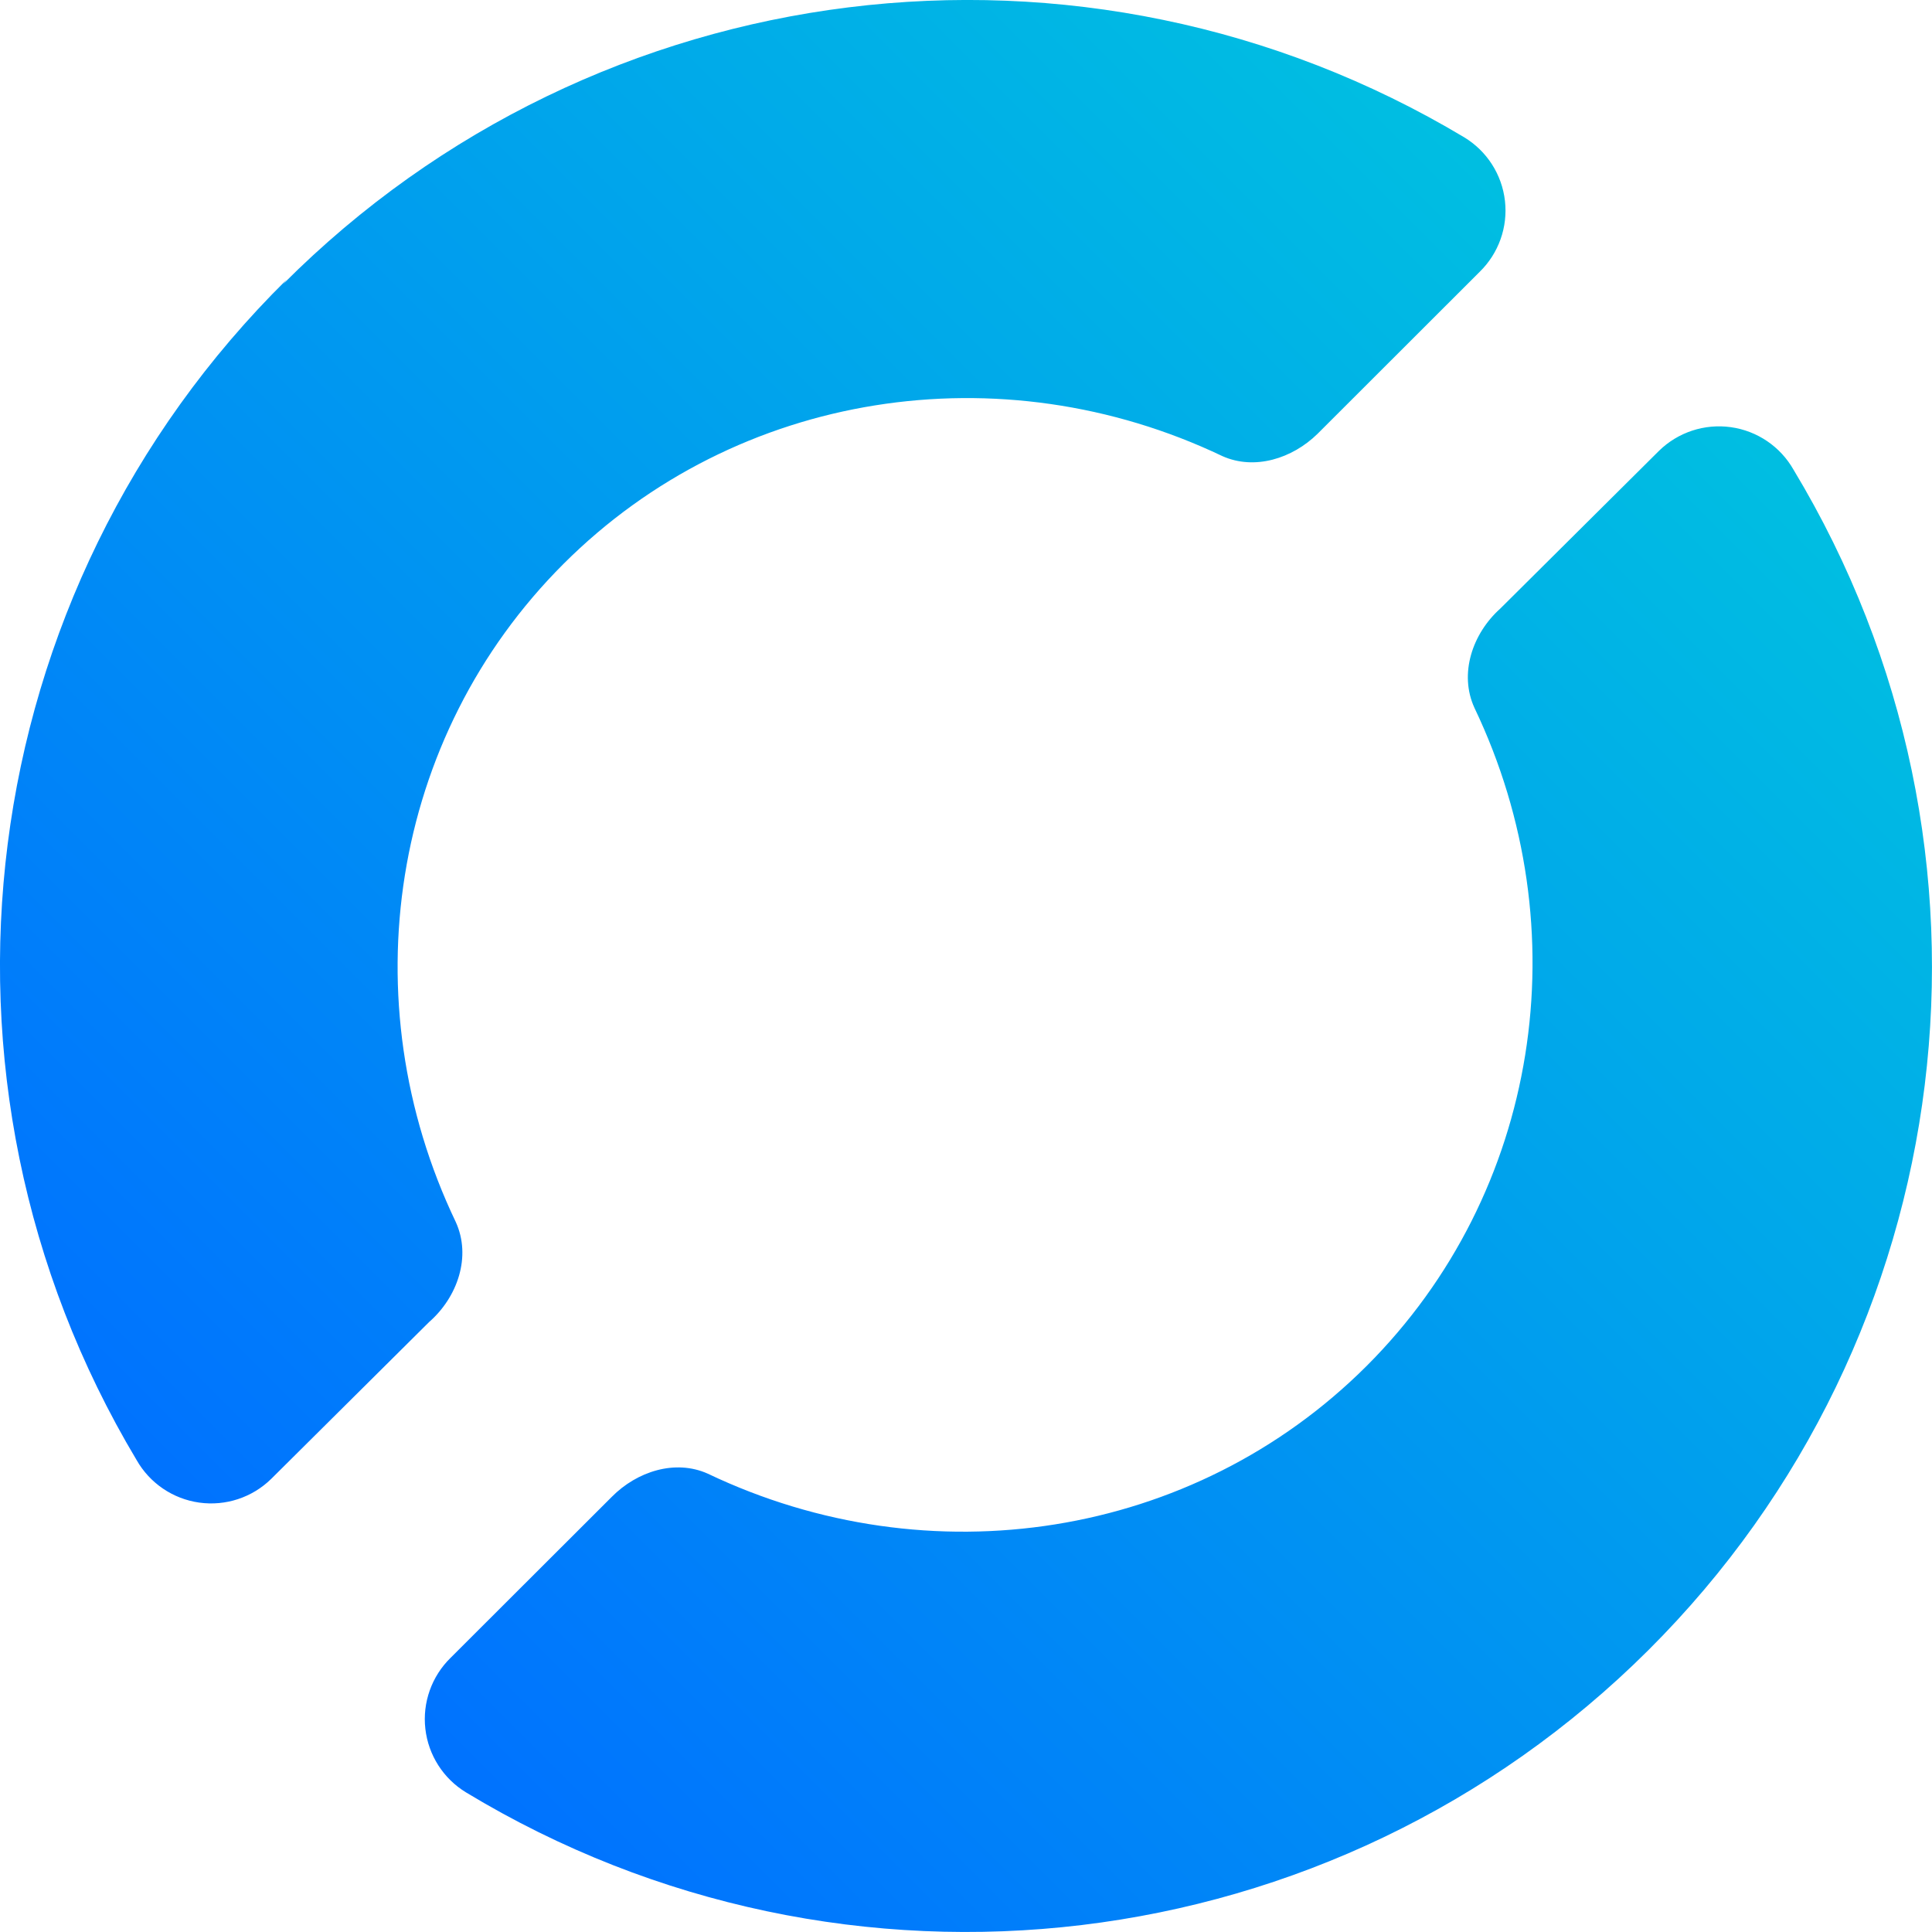
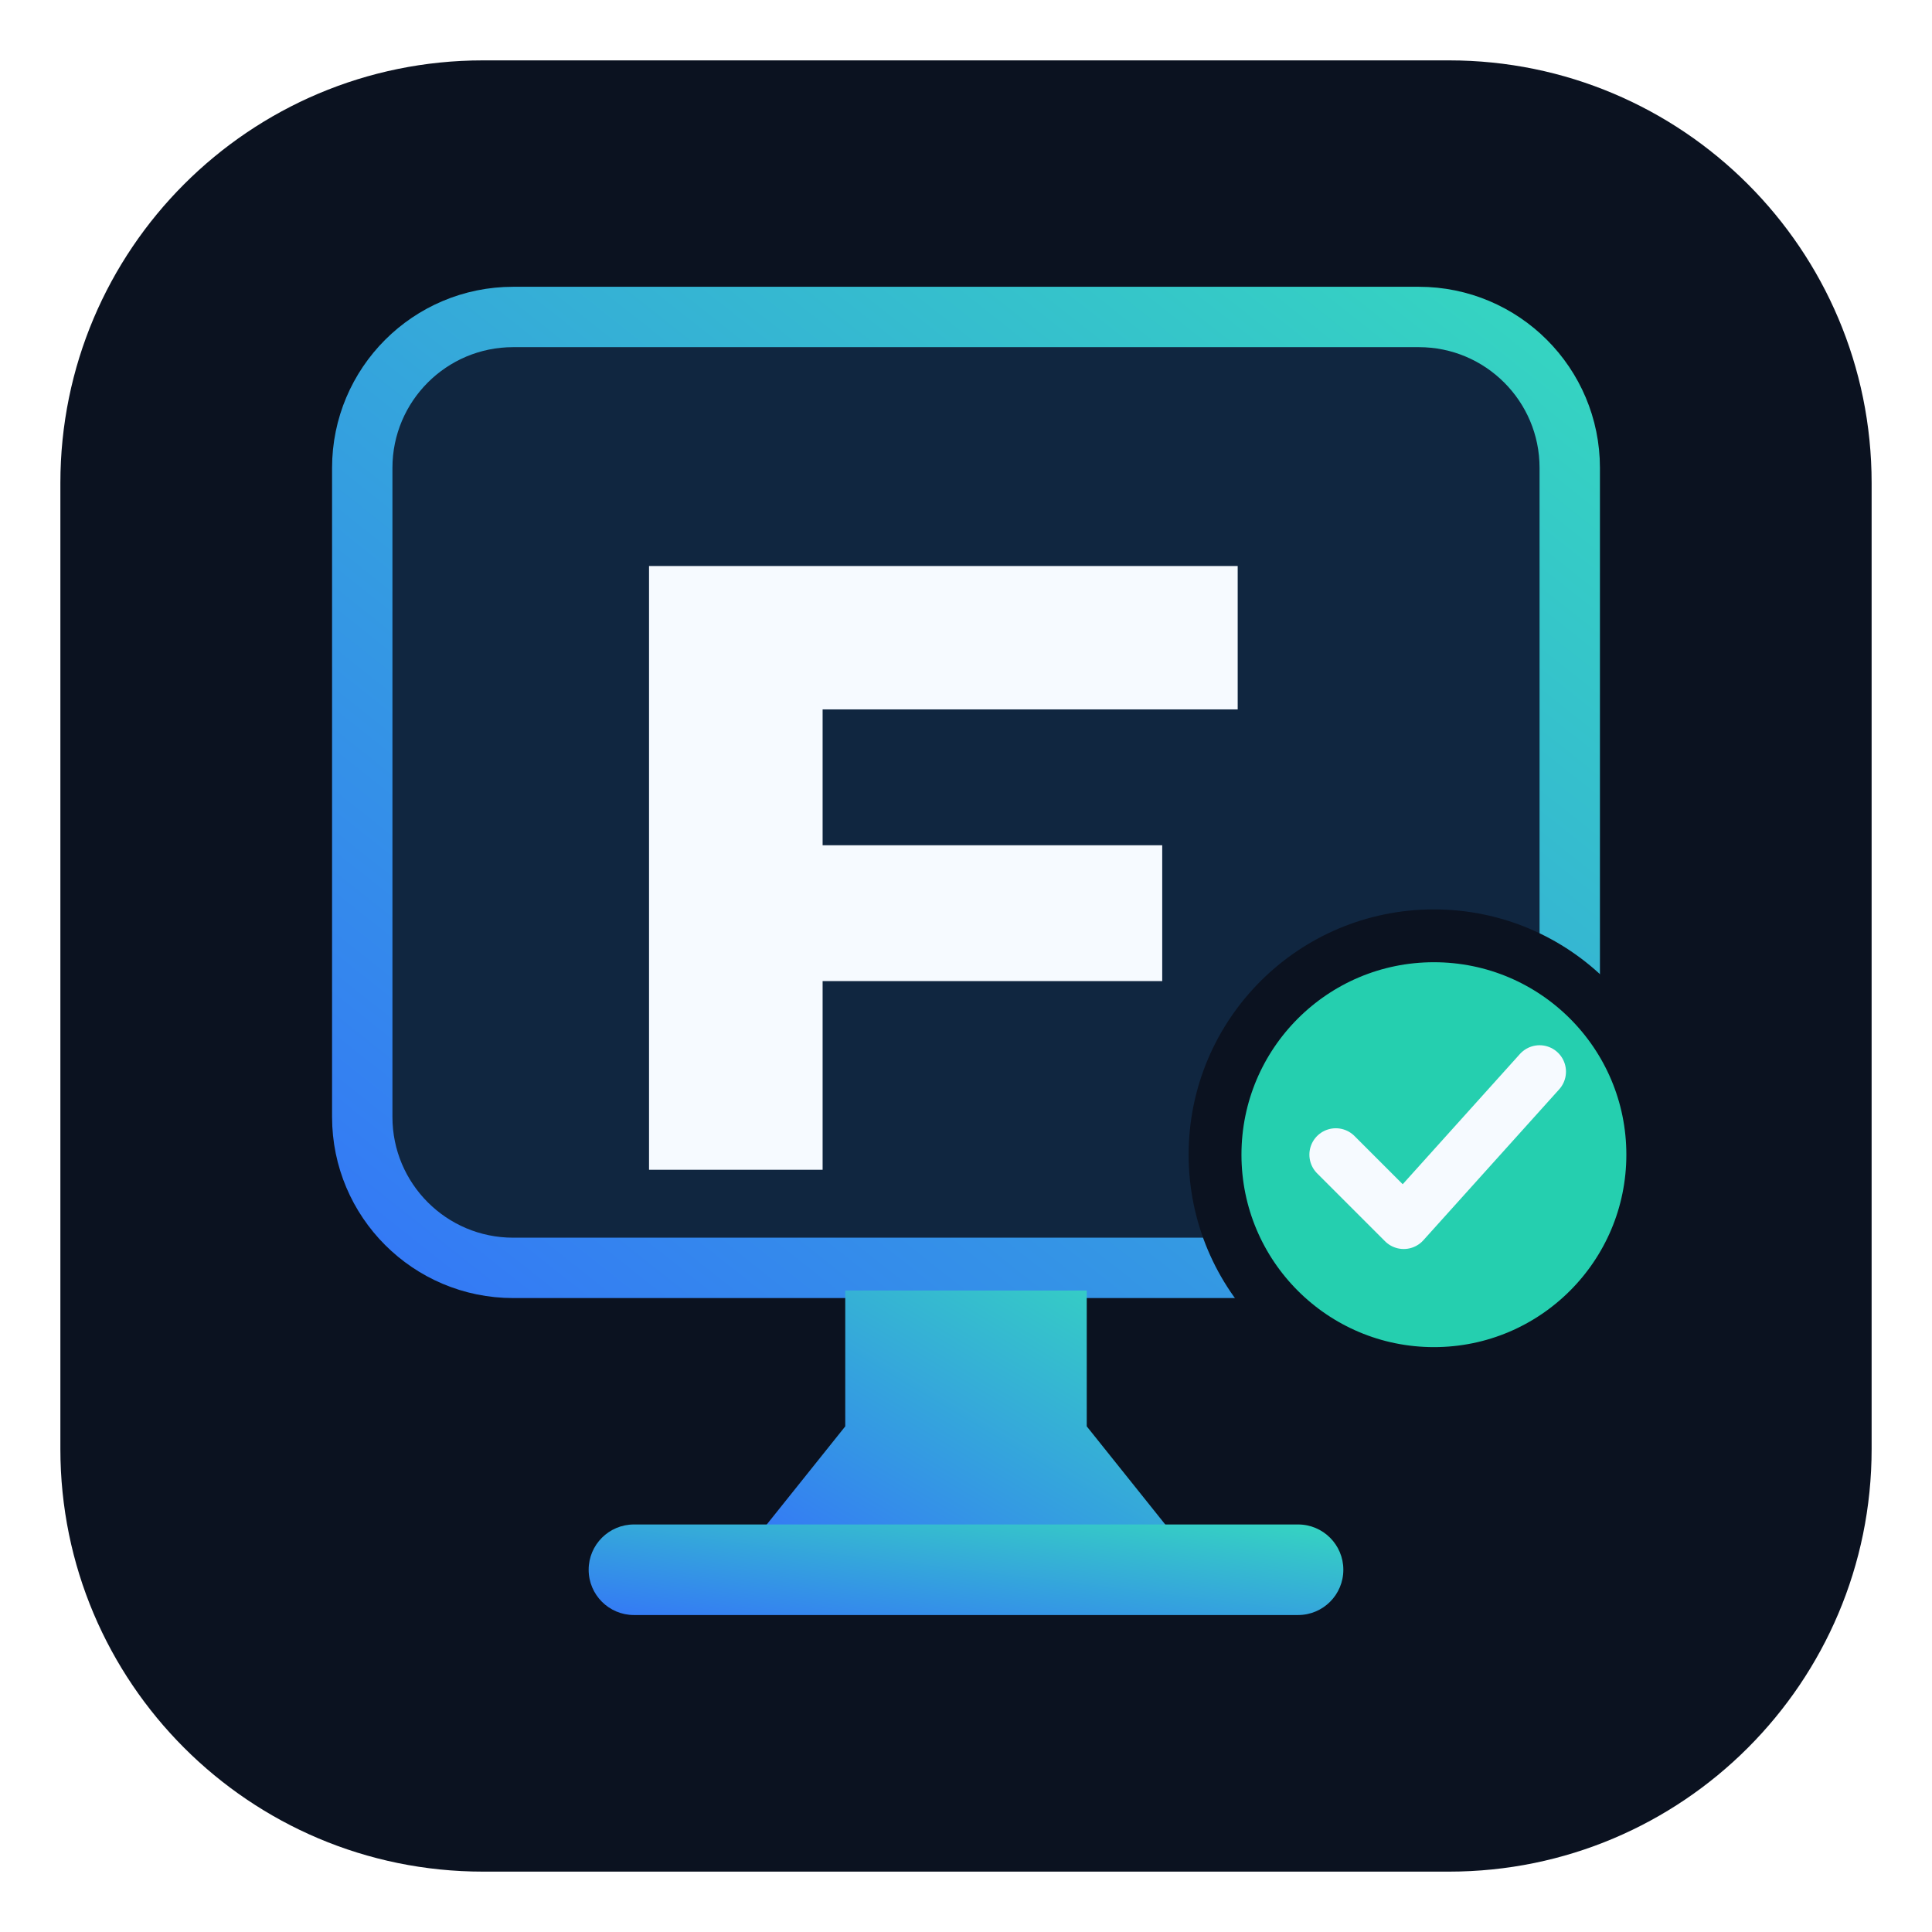
- <svg xmlns="http://www.w3.org/2000/svg" xmlns:xlink="http://www.w3.org/1999/xlink" xml:space="preserve" viewBox="66.993 897.484 26 26">
-   <linearGradient id="a" x1=".148" x2=".845" y1=".851" y2=".154" gradientTransform="matrix(26.301 0 0 26.331 90.674 911.757)" gradientUnits="userSpaceOnUse">
-     <stop offset="0" stop-color="#0071ff" />
-     <stop offset="1" stop-color="#00bfe1" />
-   </linearGradient>
+ <svg xmlns="http://www.w3.org/2000/svg" viewBox="0 0 256 256" role="img" aria-labelledby="title">
  <defs>
-     <linearGradient xlink:href="#a" id="b" x1=".148" x2=".845" y1=".851" y2=".154" gradientTransform="matrix(26.00048 0 0 25.99935 66.993 897.485)" gradientUnits="userSpaceOnUse" />
+     <linearGradient id="accent" x1="0" y1="1" x2="1" y2="0">
+       <stop offset="0" stop-color="#3478F6" />
+       <stop offset="1" stop-color="#35D6C0" />
+     </linearGradient>
  </defs>
-   <path fill="url(#b)" d="m89.318 903.552-2.135 2.122c-.376.337-.558.879-.347 1.337 1.422 2.976.882 6.524-1.452 8.856-2.335 2.331-5.887 2.87-8.866 1.449-.439-.197-.954-.03-1.292.312l-2.17 2.167a1.154 1.154 0 0 0 .208 1.81 13.005 13.005 0 0 0 15.91-1.912 12.97 12.97 0 0 0 1.956-15.887 1.154 1.154 0 0 0-1.812-.254zm-18.467-2.305a12.969 12.969 0 0 0-2.02 15.885 1.154 1.154 0 0 0 1.812.254l2.124-2.11c.385-.336.572-.884.359-1.348-1.423-2.976-.884-6.524 1.451-8.856 2.334-2.332 5.887-2.871 8.866-1.45.434.194.942.033 1.281-.3l2.182-2.18a1.152 1.152 0 0 0-.208-1.81 13.009 13.009 0 0 0-15.893 1.973z" />
+   <rect x="8" y="8" width="240" height="240" rx="56" fill="#0B1220" />
+   <rect x="48" y="42" width="160" height="126" rx="20" fill="#102640" stroke="url(#accent)" stroke-width="8" />
+   <path d="M86 75h78v19h-55v18h45v18h-45v25H86z" fill="#F6FAFF" />
+   <path d="M112 171h32v18l12 15h-56l12-15z" fill="url(#accent)" />
+   <rect x="78" y="202" width="100" height="12" rx="6" fill="url(#accent)" />
+   <circle cx="190" cy="153" r="29" fill="#25CFAF" stroke="#0B1220" stroke-width="7" />
+   <path d="m177 153 9 9 18-20" fill="none" stroke="#F6FAFF" stroke-linecap="round" stroke-linejoin="round" stroke-width="7" />
</svg>
